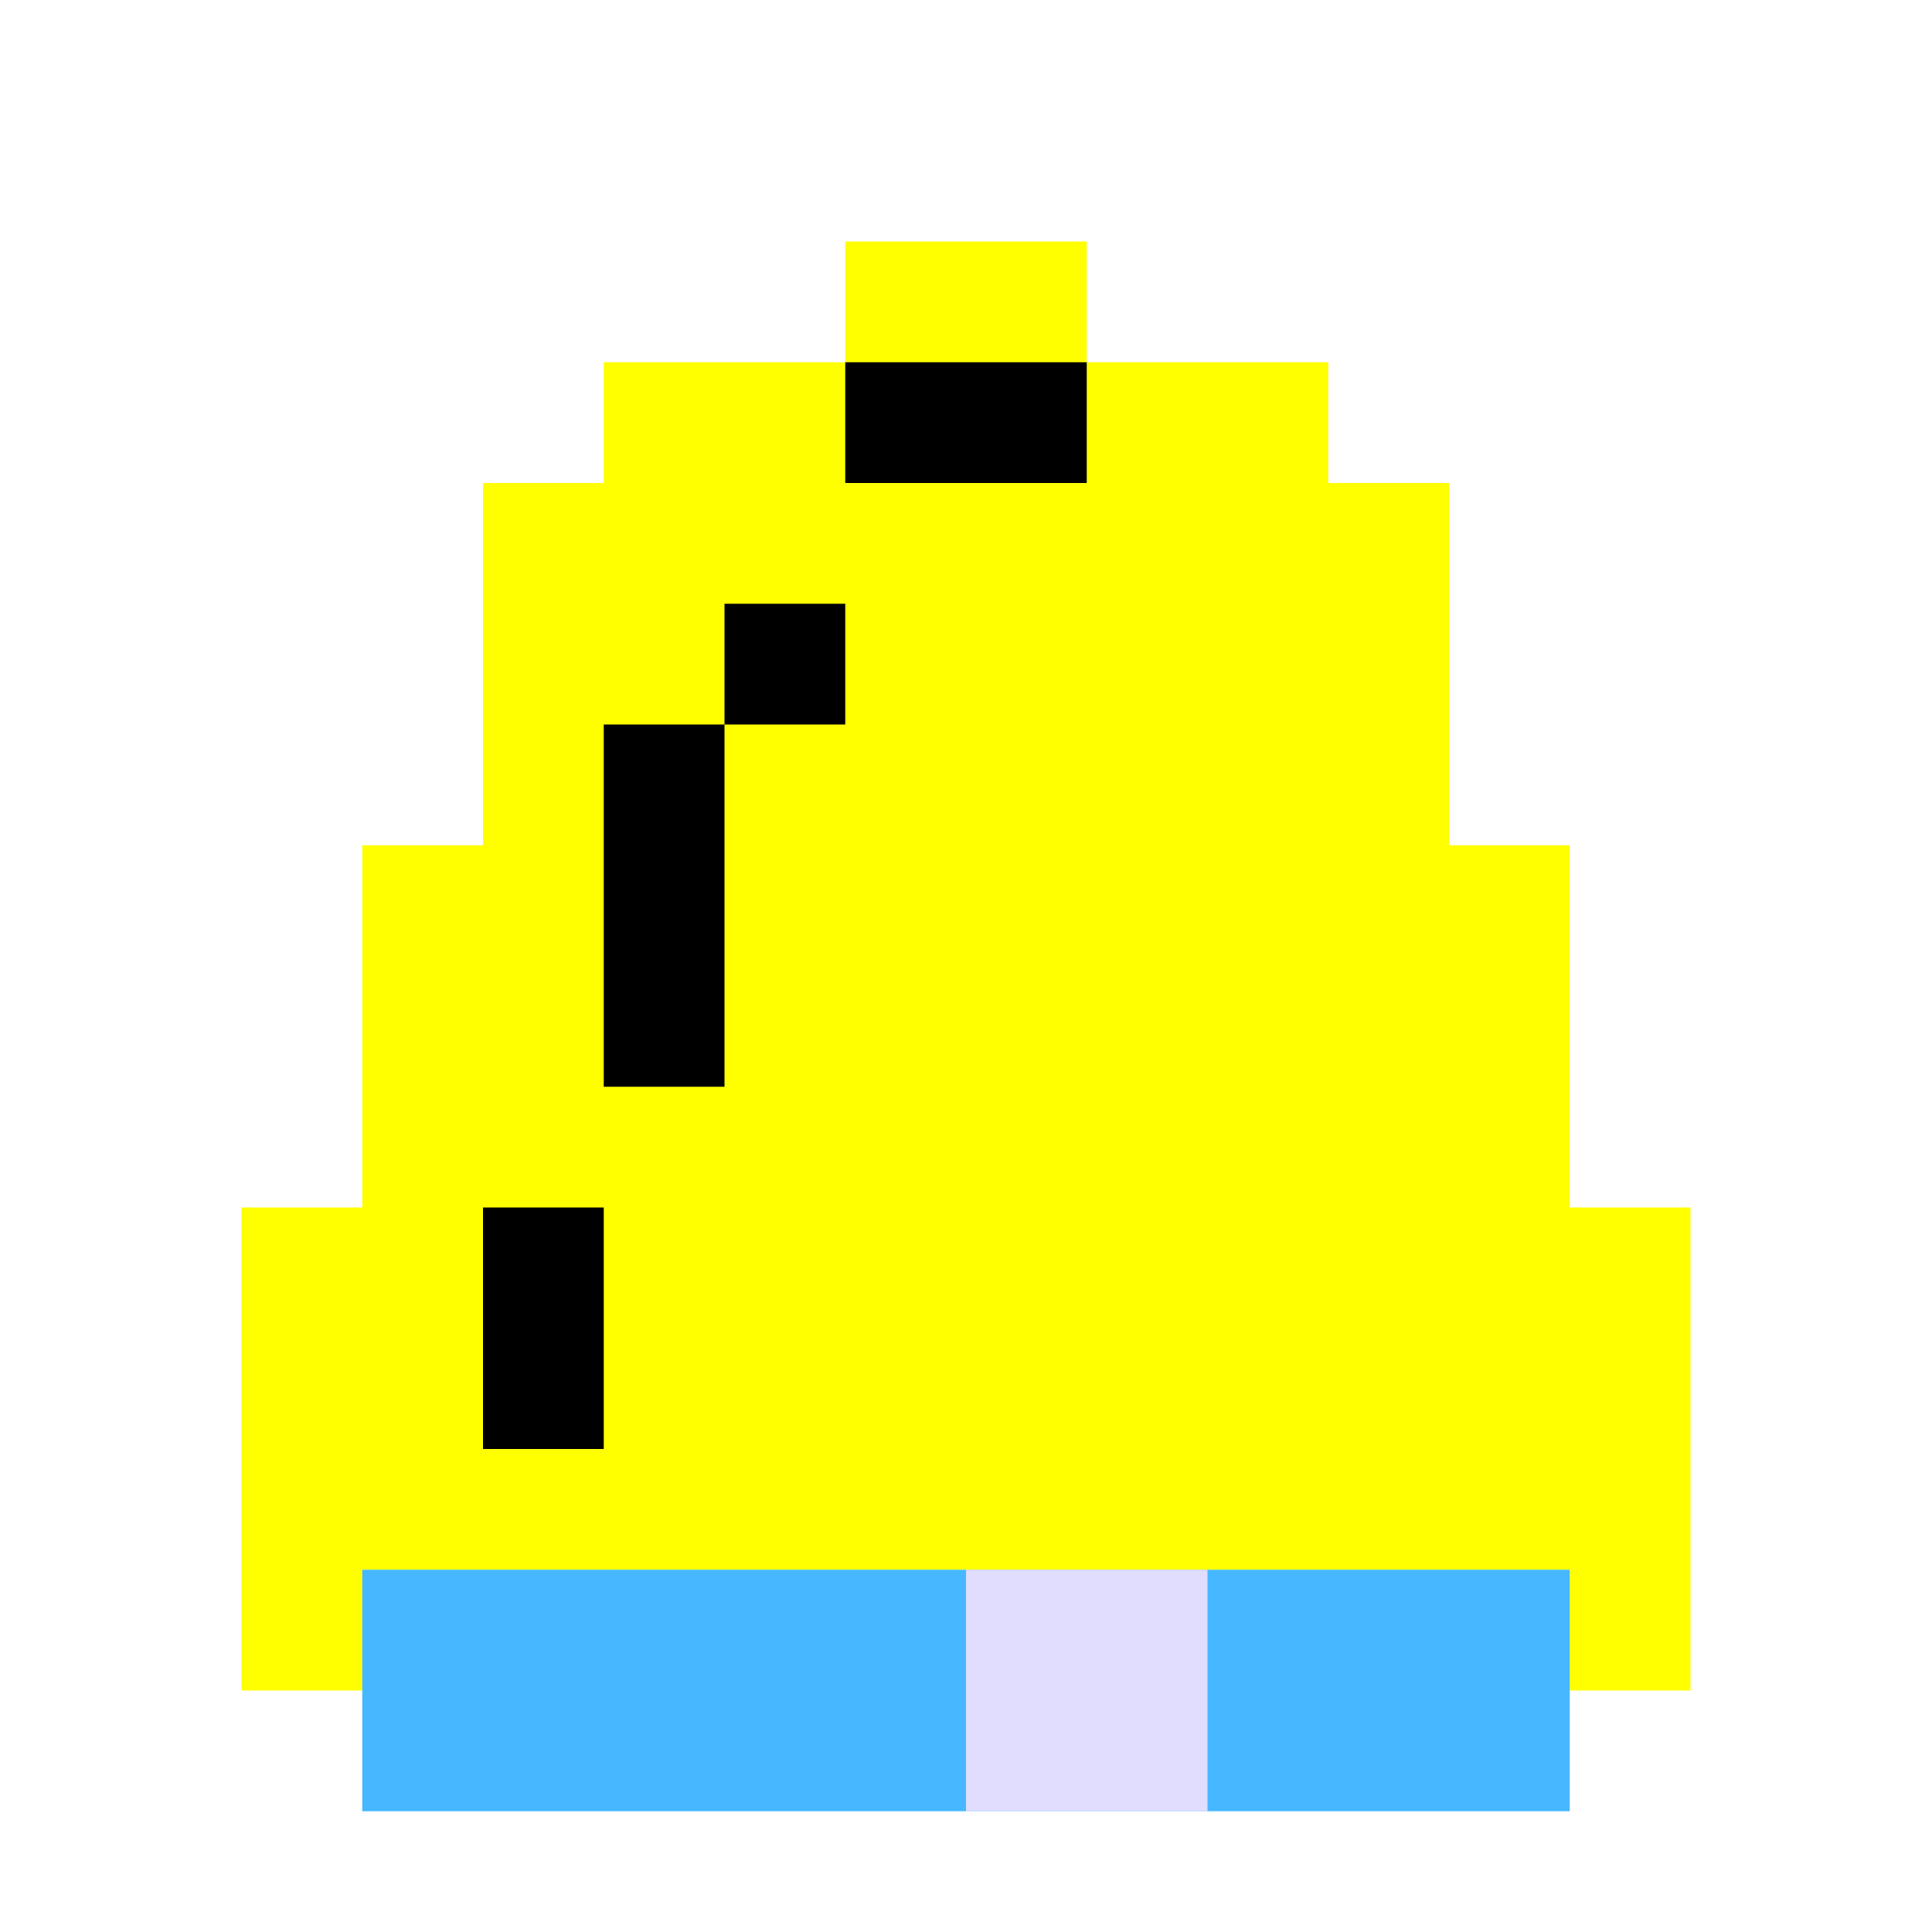
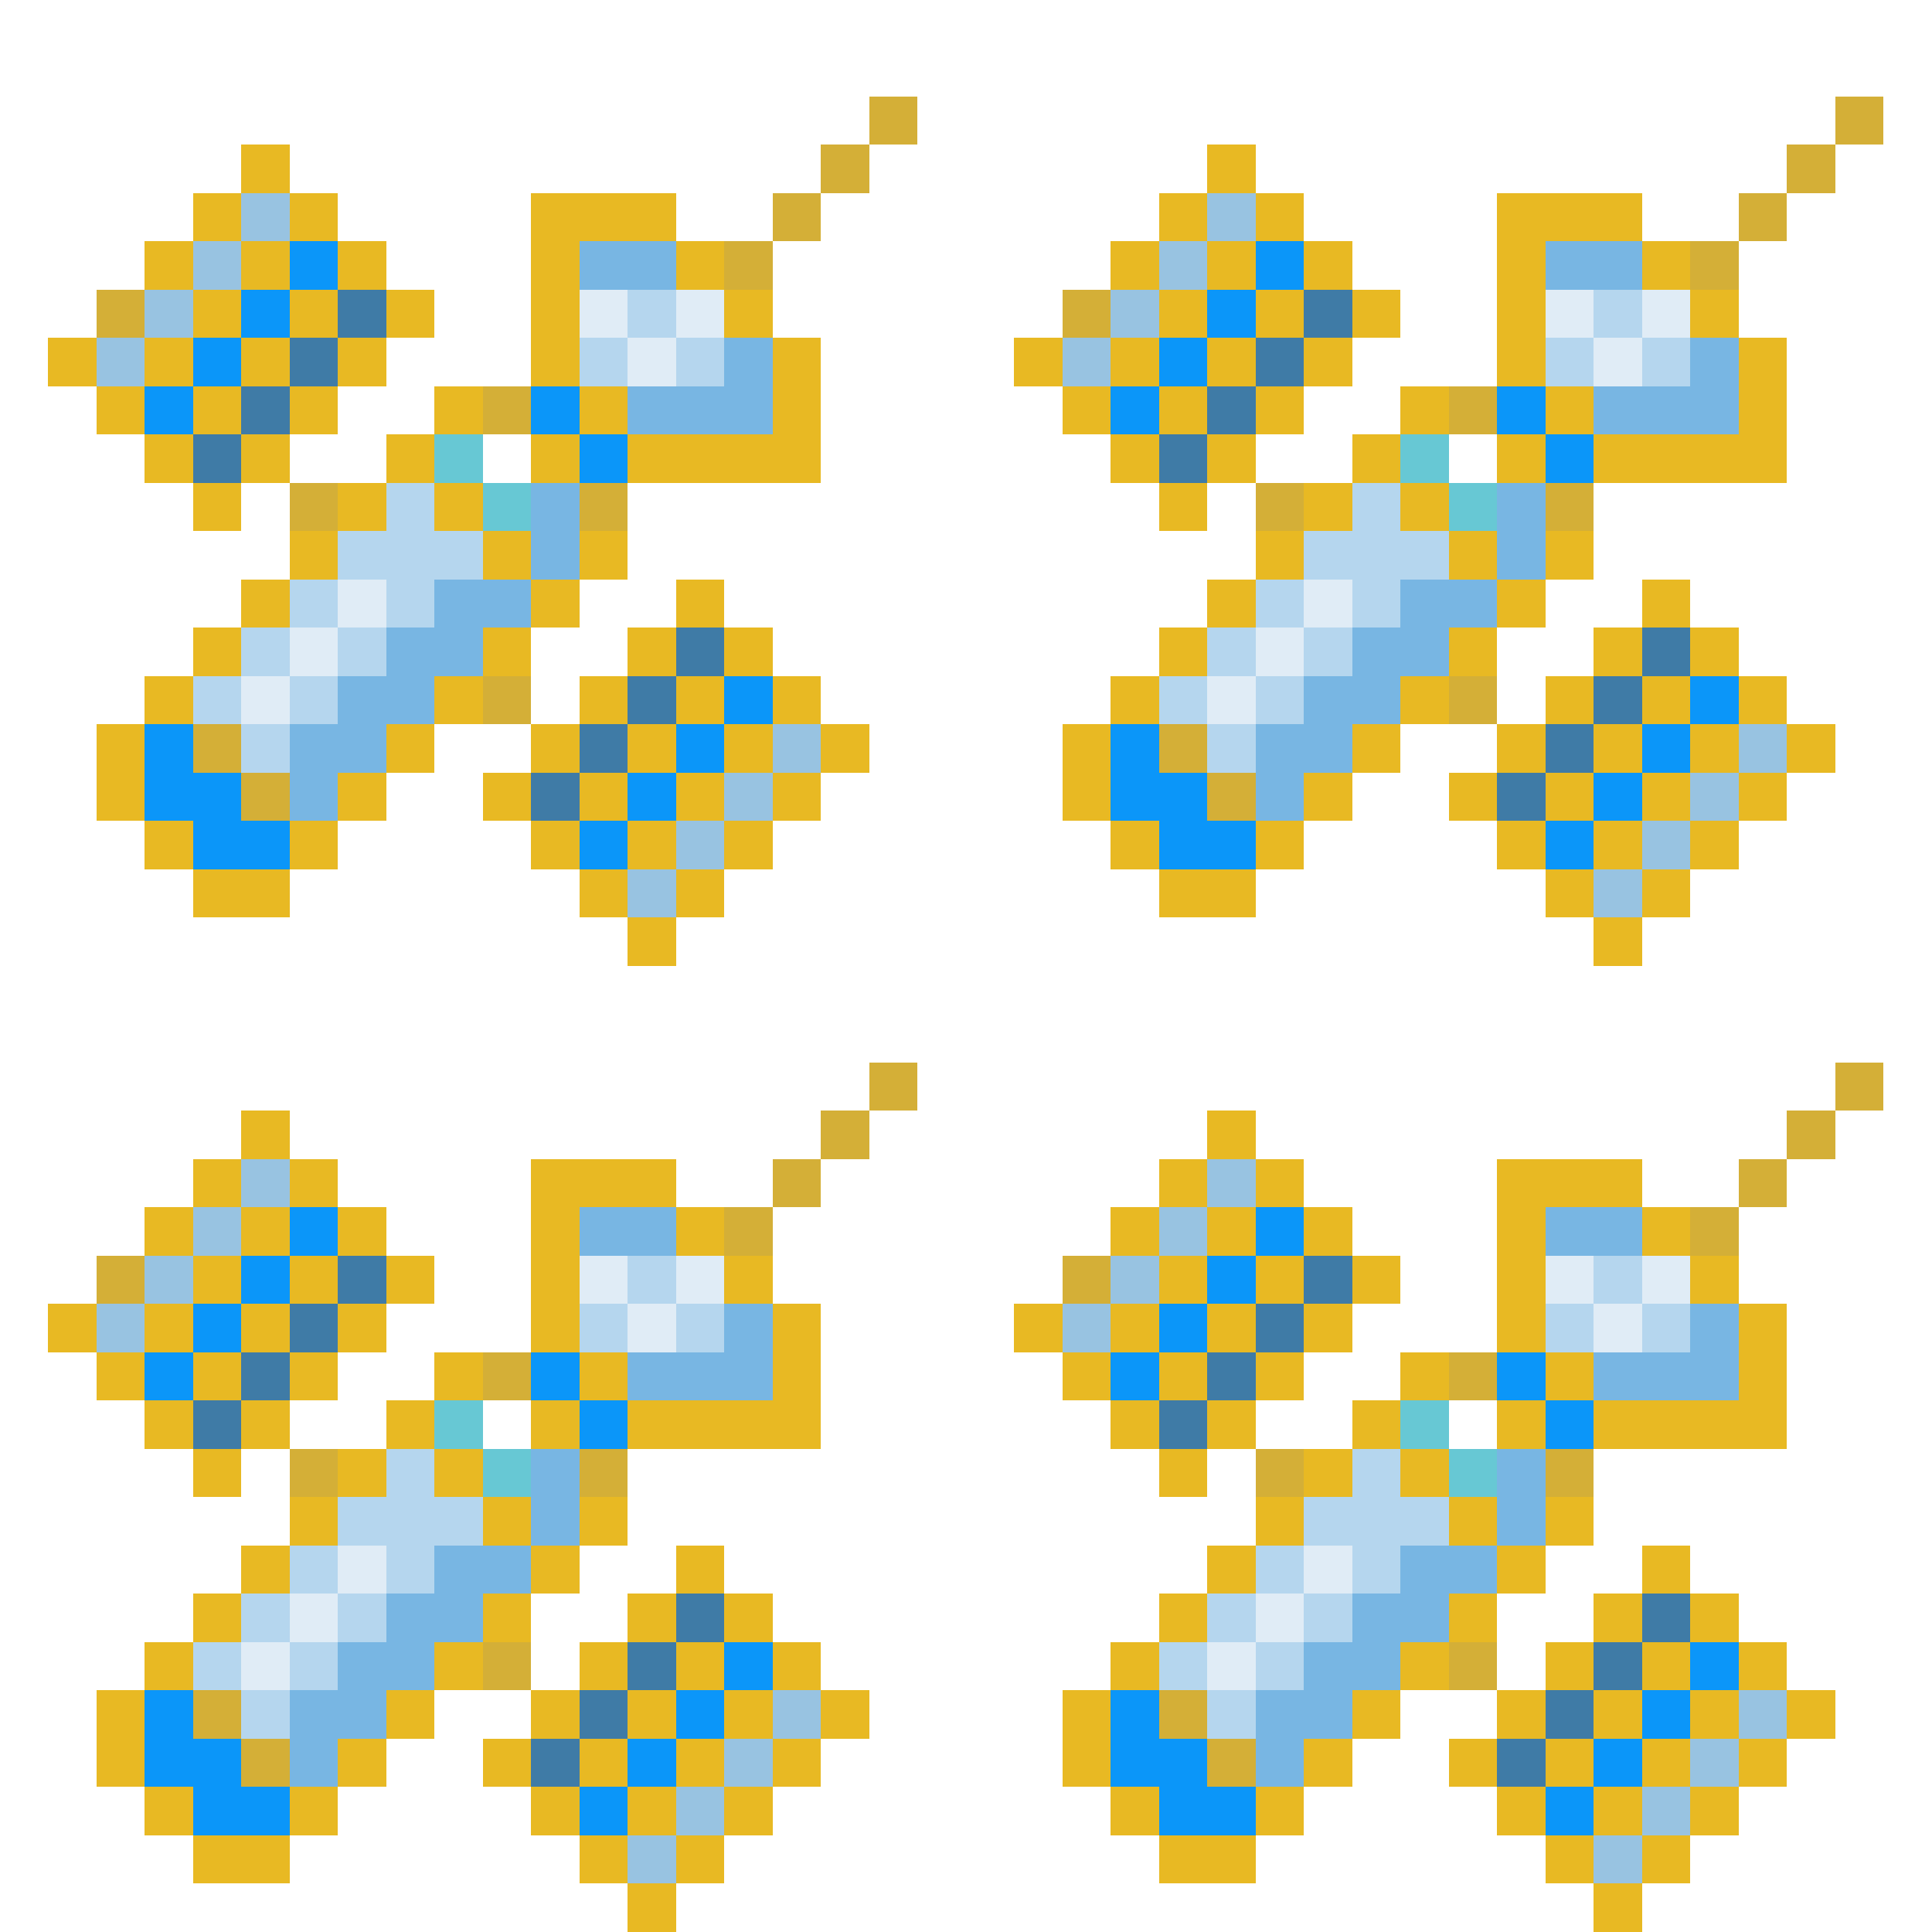
- <svg xmlns="http://www.w3.org/2000/svg" width="16" height="16" viewBox="0 0 16 16" fill="none">
-   <path d="M2 10V14H3V13H13V14H14V10H13V7H12V4H11V3H9V2H7V3H5V4H4V7H3V10H2Z" fill="#FFFF00" />
-   <path d="M4 10V12H5V10H4Z" fill="black" />
-   <path d="M5 9V6H6V5H7V6H6V9H5Z" fill="black" />
-   <path d="M7 3V4H9V3H7Z" fill="black" />
-   <path d="M3 13V15H13V13H3Z" fill="#47B8FF" />
-   <path d="M8 13V15H10V13H8Z" fill="#E0DDFF" />
+ <svg xmlns="http://www.w3.org/2000/svg" version="1.1" viewBox="0 0 800 800" preserveAspectRatio="xMidYMid slice">
+   <defs>
+     <pattern id="pppixelate-pattern" width="20" height="20" patternUnits="userSpaceOnUse" patternTransform="scale(20) rotate(0)" shape-rendering="crispEdges">
+       <rect width="1" height="1" x="18" y="2" fill="#d4af37" />
+       <rect width="1" height="1" x="5" y="3" fill="#e8b923" />
+       <rect width="1" height="1" x="17" y="3" fill="#d4af37" />
+       <rect width="1" height="1" x="4" y="4" fill="#e8b923" />
+       <rect width="1" height="1" x="5" y="4" fill="hsl(205, 55%, 74%)" />
+       <rect width="1" height="1" x="6" y="4" fill="#e8b923" />
+       <rect width="1" height="1" x="11" y="4" fill="#e8b923" />
+       <rect width="1" height="1" x="12" y="4" fill="#e8b923" />
+       <rect width="1" height="1" x="13" y="4" fill="#e8b923" />
+       <rect width="1" height="1" x="16" y="4" fill="#d4af37" />
+       <rect width="1" height="1" x="3" y="5" fill="#e8b923" />
+       <rect width="1" height="1" x="4" y="5" fill="hsl(205, 55%, 74%)" />
+       <rect width="1" height="1" x="5" y="5" fill="#e8b923" />
+       <rect width="1" height="1" x="6" y="5" fill="hsl(205, 95%, 51%)" />
+       <rect width="1" height="1" x="7" y="5" fill="#e8b923" />
+       <rect width="1" height="1" x="11" y="5" fill="#e8b923" />
+       <rect width="1" height="1" x="12" y="5" fill="hsl(205, 66%, 68%)" />
+       <rect width="1" height="1" x="13" y="5" fill="hsl(205, 66%, 68%)" />
+       <rect width="1" height="1" x="14" y="5" fill="#e8b923" />
+       <rect width="1" height="1" x="15" y="5" fill="#d4af37" />
+       <rect width="1" height="1" x="2" y="6" fill="#d4af37" />
+       <rect width="1" height="1" x="3" y="6" fill="hsl(205, 55%, 74%)" />
+       <rect width="1" height="1" x="4" y="6" fill="#e8b923" />
+       <rect width="1" height="1" x="5" y="6" fill="hsl(205, 95%, 51%)" />
+       <rect width="1" height="1" x="6" y="6" fill="#e8b923" />
+       <rect width="1" height="1" x="7" y="6" fill="hsl(205, 45%, 45%)" />
+       <rect width="1" height="1" x="8" y="6" fill="#e8b923" />
+       <rect width="1" height="1" x="11" y="6" fill="#e8b923" />
+       <rect width="1" height="1" x="12" y="6" fill="hsl(205, 54%, 92%)" />
+       <rect width="1" height="1" x="13" y="6" fill="hsl(205, 62%, 82%)" />
+       <rect width="1" height="1" x="14" y="6" fill="hsl(205, 54%, 92%)" />
+       <rect width="1" height="1" x="15" y="6" fill="#e8b923" />
+       <rect width="1" height="1" x="1" y="7" fill="#e8b923" />
+       <rect width="1" height="1" x="2" y="7" fill="hsl(205, 55%, 74%)" />
+       <rect width="1" height="1" x="3" y="7" fill="#e8b923" />
+       <rect width="1" height="1" x="4" y="7" fill="hsl(205, 95%, 51%)" />
+       <rect width="1" height="1" x="5" y="7" fill="#e8b923" />
+       <rect width="1" height="1" x="6" y="7" fill="hsl(205, 45%, 45%)" />
+       <rect width="1" height="1" x="7" y="7" fill="#e8b923" />
+       <rect width="1" height="1" x="11" y="7" fill="#e8b923" />
+       <rect width="1" height="1" x="12" y="7" fill="hsl(205, 62%, 82%)" />
+       <rect width="1" height="1" x="13" y="7" fill="hsl(205, 54%, 92%)" />
+       <rect width="1" height="1" x="14" y="7" fill="hsl(205, 62%, 82%)" />
+       <rect width="1" height="1" x="15" y="7" fill="hsl(205, 66%, 68%)" />
+       <rect width="1" height="1" x="16" y="7" fill="#e8b923" />
+       <rect width="1" height="1" x="2" y="8" fill="#e8b923" />
+       <rect width="1" height="1" x="3" y="8" fill="hsl(205, 95%, 51%)" />
+       <rect width="1" height="1" x="4" y="8" fill="#e8b923" />
+       <rect width="1" height="1" x="5" y="8" fill="hsl(205, 45%, 45%)" />
+       <rect width="1" height="1" x="6" y="8" fill="#e8b923" />
+       <rect width="1" height="1" x="9" y="8" fill="#e8b923" />
+       <rect width="1" height="1" x="10" y="8" fill="#d4af37" />
+       <rect width="1" height="1" x="11" y="8" fill="hsl(205, 95%, 51%)" />
+       <rect width="1" height="1" x="12" y="8" fill="#e8b923" />
+       <rect width="1" height="1" x="13" y="8" fill="hsl(205, 66%, 68%)" />
+       <rect width="1" height="1" x="14" y="8" fill="hsl(205, 66%, 68%)" />
+       <rect width="1" height="1" x="15" y="8" fill="hsl(205, 66%, 68%)" />
+       <rect width="1" height="1" x="16" y="8" fill="#e8b923" />
+       <rect width="1" height="1" x="3" y="9" fill="#e8b923" />
+       <rect width="1" height="1" x="4" y="9" fill="hsl(205, 45%, 45%)" />
+       <rect width="1" height="1" x="5" y="9" fill="#e8b923" />
+       <rect width="1" height="1" x="8" y="9" fill="#e8b923" />
+       <rect width="1" height="1" x="9" y="9" fill="#67c8d4" />
+       <rect width="1" height="1" x="10" y="9" fill="hsl(0, 0%, 100%)" />
+       <rect width="1" height="1" x="11" y="9" fill="#e8b923" />
+       <rect width="1" height="1" x="12" y="9" fill="hsl(205, 95%, 51%)" />
+       <rect width="1" height="1" x="13" y="9" fill="#e8b923" />
+       <rect width="1" height="1" x="14" y="9" fill="#e8b923" />
+       <rect width="1" height="1" x="15" y="9" fill="#e8b923" />
+       <rect width="1" height="1" x="16" y="9" fill="#e8b923" />
+       <rect width="1" height="1" x="4" y="10" fill="#e8b923" />
+       <rect width="1" height="1" x="6" y="10" fill="#d4af37" />
+       <rect width="1" height="1" x="7" y="10" fill="#e8b923" />
+       <rect width="1" height="1" x="8" y="10" fill="hsl(205, 62%, 82%)" />
+       <rect width="1" height="1" x="9" y="10" fill="#e8b923" />
+       <rect width="1" height="1" x="10" y="10" fill="#67c8d4" />
+       <rect width="1" height="1" x="11" y="10" fill="hsl(205, 66%, 68%)" />
+       <rect width="1" height="1" x="12" y="10" fill="#d4af37" />
+       <rect width="1" height="1" x="6" y="11" fill="#e8b923" />
+       <rect width="1" height="1" x="7" y="11" fill="hsl(205, 62%, 82%)" />
+       <rect width="1" height="1" x="8" y="11" fill="hsl(205, 62%, 82%)" />
+       <rect width="1" height="1" x="9" y="11" fill="hsl(205, 62%, 82%)" />
+       <rect width="1" height="1" x="10" y="11" fill="#e8b923" />
+       <rect width="1" height="1" x="11" y="11" fill="hsl(205, 66%, 68%)" />
+       <rect width="1" height="1" x="12" y="11" fill="#e8b923" />
+       <rect width="1" height="1" x="5" y="12" fill="#e8b923" />
+       <rect width="1" height="1" x="6" y="12" fill="hsl(205, 62%, 82%)" />
+       <rect width="1" height="1" x="7" y="12" fill="hsl(205, 54%, 92%)" />
+       <rect width="1" height="1" x="8" y="12" fill="hsl(205, 62%, 82%)" />
+       <rect width="1" height="1" x="9" y="12" fill="hsl(205, 66%, 68%)" />
+       <rect width="1" height="1" x="10" y="12" fill="hsl(205, 66%, 68%)" />
+       <rect width="1" height="1" x="11" y="12" fill="#e8b923" />
+       <rect width="1" height="1" x="14" y="12" fill="#e8b923" />
+       <rect width="1" height="1" x="4" y="13" fill="#e8b923" />
+       <rect width="1" height="1" x="5" y="13" fill="hsl(205, 62%, 82%)" />
+       <rect width="1" height="1" x="6" y="13" fill="hsl(205, 54%, 92%)" />
+       <rect width="1" height="1" x="7" y="13" fill="hsl(205, 62%, 82%)" />
+       <rect width="1" height="1" x="8" y="13" fill="hsl(205, 66%, 68%)" />
+       <rect width="1" height="1" x="9" y="13" fill="hsl(205, 66%, 68%)" />
+       <rect width="1" height="1" x="10" y="13" fill="#e8b923" />
+       <rect width="1" height="1" x="13" y="13" fill="#e8b923" />
+       <rect width="1" height="1" x="14" y="13" fill="hsl(205, 45%, 45%)" />
+       <rect width="1" height="1" x="15" y="13" fill="#e8b923" />
+       <rect width="1" height="1" x="3" y="14" fill="#e8b923" />
+       <rect width="1" height="1" x="4" y="14" fill="hsl(205, 62%, 82%)" />
+       <rect width="1" height="1" x="5" y="14" fill="hsl(205, 54%, 92%)" />
+       <rect width="1" height="1" x="6" y="14" fill="hsl(205, 62%, 82%)" />
+       <rect width="1" height="1" x="7" y="14" fill="hsl(205, 66%, 68%)" />
+       <rect width="1" height="1" x="8" y="14" fill="hsl(205, 66%, 68%)" />
+       <rect width="1" height="1" x="9" y="14" fill="#e8b923" />
+       <rect width="1" height="1" x="10" y="14" fill="#d4af37" />
+       <rect width="1" height="1" x="12" y="14" fill="#e8b923" />
+       <rect width="1" height="1" x="13" y="14" fill="hsl(205, 45%, 45%)" />
+       <rect width="1" height="1" x="14" y="14" fill="#e8b923" />
+       <rect width="1" height="1" x="15" y="14" fill="hsl(205, 95%, 51%)" />
+       <rect width="1" height="1" x="16" y="14" fill="#e8b923" />
+       <rect width="1" height="1" x="2" y="15" fill="#e8b923" />
+       <rect width="1" height="1" x="3" y="15" fill="hsl(205, 95%, 51%)" />
+       <rect width="1" height="1" x="4" y="15" fill="#d4af37" />
+       <rect width="1" height="1" x="5" y="15" fill="hsl(205, 62%, 82%)" />
+       <rect width="1" height="1" x="6" y="15" fill="hsl(205, 66%, 68%)" />
+       <rect width="1" height="1" x="7" y="15" fill="hsl(205, 66%, 68%)" />
+       <rect width="1" height="1" x="8" y="15" fill="#e8b923" />
+       <rect width="1" height="1" x="11" y="15" fill="#e8b923" />
+       <rect width="1" height="1" x="12" y="15" fill="hsl(205, 45%, 45%)" />
+       <rect width="1" height="1" x="13" y="15" fill="#e8b923" />
+       <rect width="1" height="1" x="14" y="15" fill="hsl(205, 95%, 51%)" />
+       <rect width="1" height="1" x="15" y="15" fill="#e8b923" />
+       <rect width="1" height="1" x="16" y="15" fill="hsl(205, 55%, 74%)" />
+       <rect width="1" height="1" x="17" y="15" fill="#e8b923" />
+       <rect width="1" height="1" x="2" y="16" fill="#e8b923" />
+       <rect width="1" height="1" x="3" y="16" fill="hsl(205, 95%, 51%)" />
+       <rect width="1" height="1" x="4" y="16" fill="hsl(205, 95%, 51%)" />
+       <rect width="1" height="1" x="5" y="16" fill="#d4af37" />
+       <rect width="1" height="1" x="6" y="16" fill="hsl(205, 66%, 68%)" />
+       <rect width="1" height="1" x="7" y="16" fill="#e8b923" />
+       <rect width="1" height="1" x="10" y="16" fill="#e8b923" />
+       <rect width="1" height="1" x="11" y="16" fill="hsl(205, 45%, 45%)" />
+       <rect width="1" height="1" x="12" y="16" fill="#e8b923" />
+       <rect width="1" height="1" x="13" y="16" fill="hsl(205, 95%, 51%)" />
+       <rect width="1" height="1" x="14" y="16" fill="#e8b923" />
+       <rect width="1" height="1" x="15" y="16" fill="hsl(205, 55%, 74%)" />
+       <rect width="1" height="1" x="16" y="16" fill="#e8b923" />
+       <rect width="1" height="1" x="3" y="17" fill="#e8b923" />
+       <rect width="1" height="1" x="4" y="17" fill="hsl(205, 95%, 51%)" />
+       <rect width="1" height="1" x="5" y="17" fill="hsl(205, 95%, 51%)" />
+       <rect width="1" height="1" x="6" y="17" fill="#e8b923" />
+       <rect width="1" height="1" x="11" y="17" fill="#e8b923" />
+       <rect width="1" height="1" x="12" y="17" fill="hsl(205, 95%, 51%)" />
+       <rect width="1" height="1" x="13" y="17" fill="#e8b923" />
+       <rect width="1" height="1" x="14" y="17" fill="hsl(205, 55%, 74%)" />
+       <rect width="1" height="1" x="15" y="17" fill="#e8b923" />
+       <rect width="1" height="1" x="4" y="18" fill="#e8b923" />
+       <rect width="1" height="1" x="5" y="18" fill="#e8b923" />
+       <rect width="1" height="1" x="12" y="18" fill="#e8b923" />
+       <rect width="1" height="1" x="13" y="18" fill="hsl(205, 55%, 74%)" />
+       <rect width="1" height="1" x="14" y="18" fill="#e8b923" />
+       <rect width="1" height="1" x="13" y="19" fill="#e8b923" />
+     </pattern>
+   </defs>
+   <rect width="100%" height="100%" fill="url(#pppixelate-pattern)" />
</svg>
